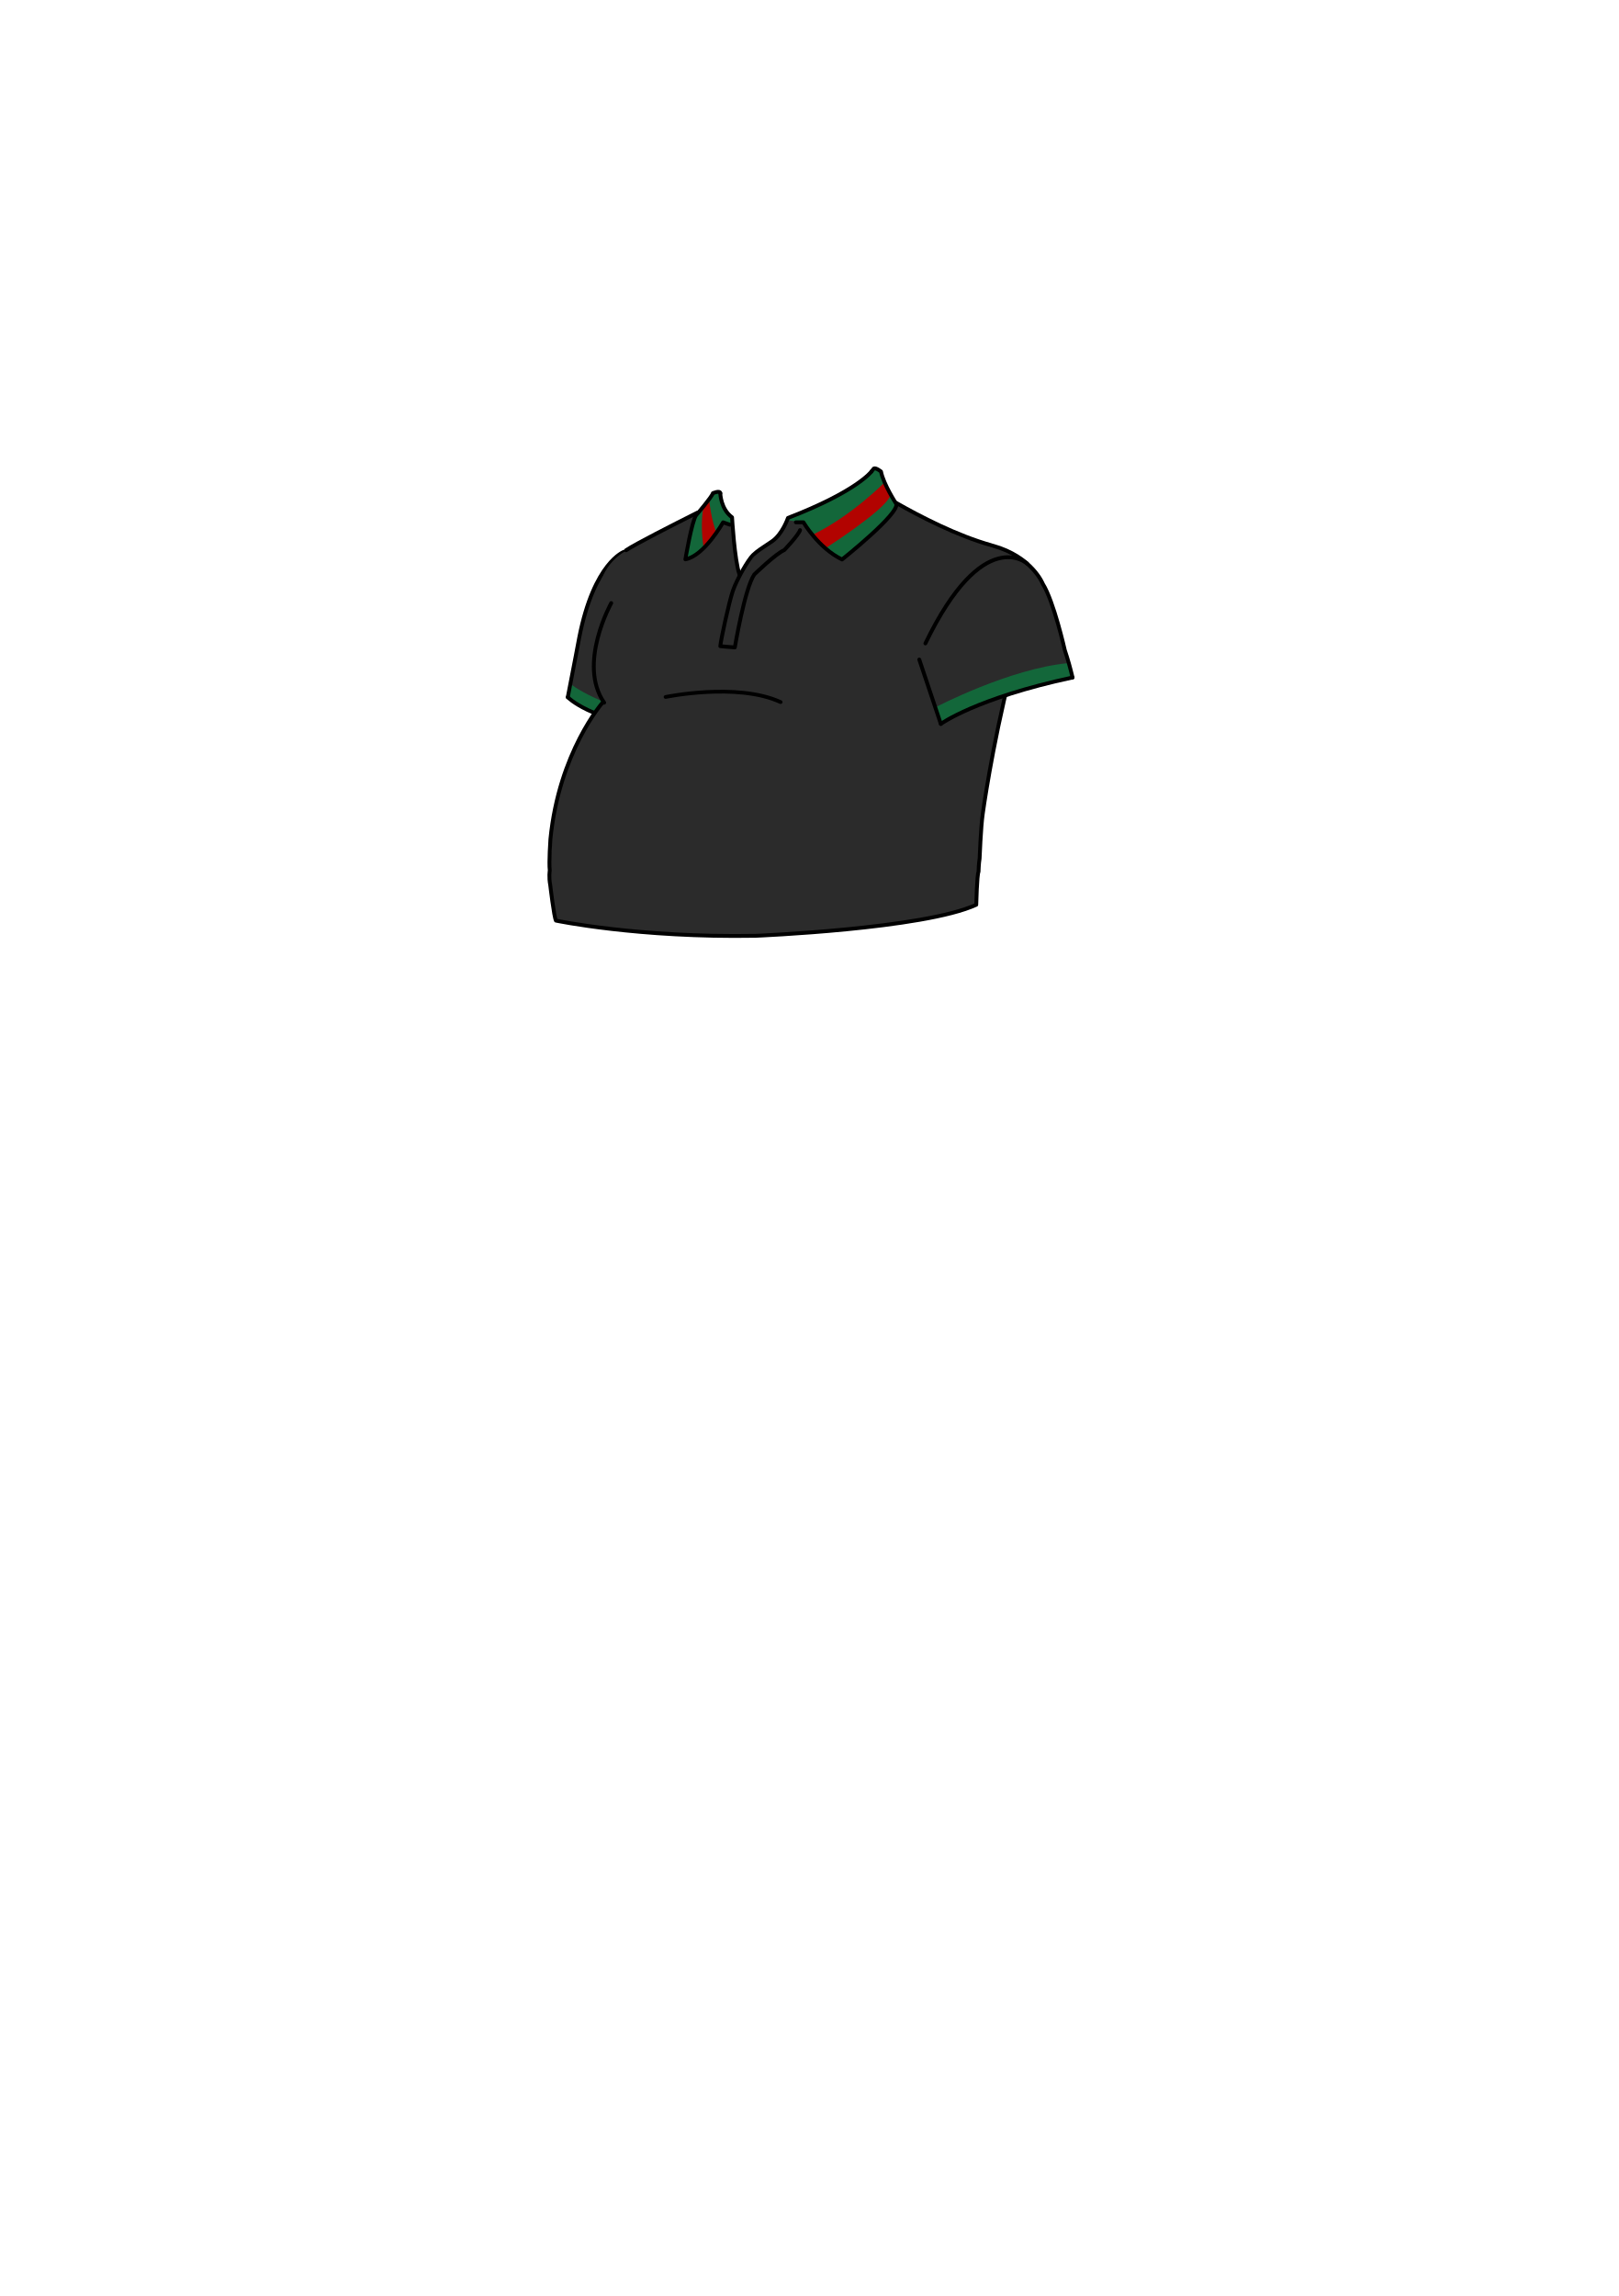
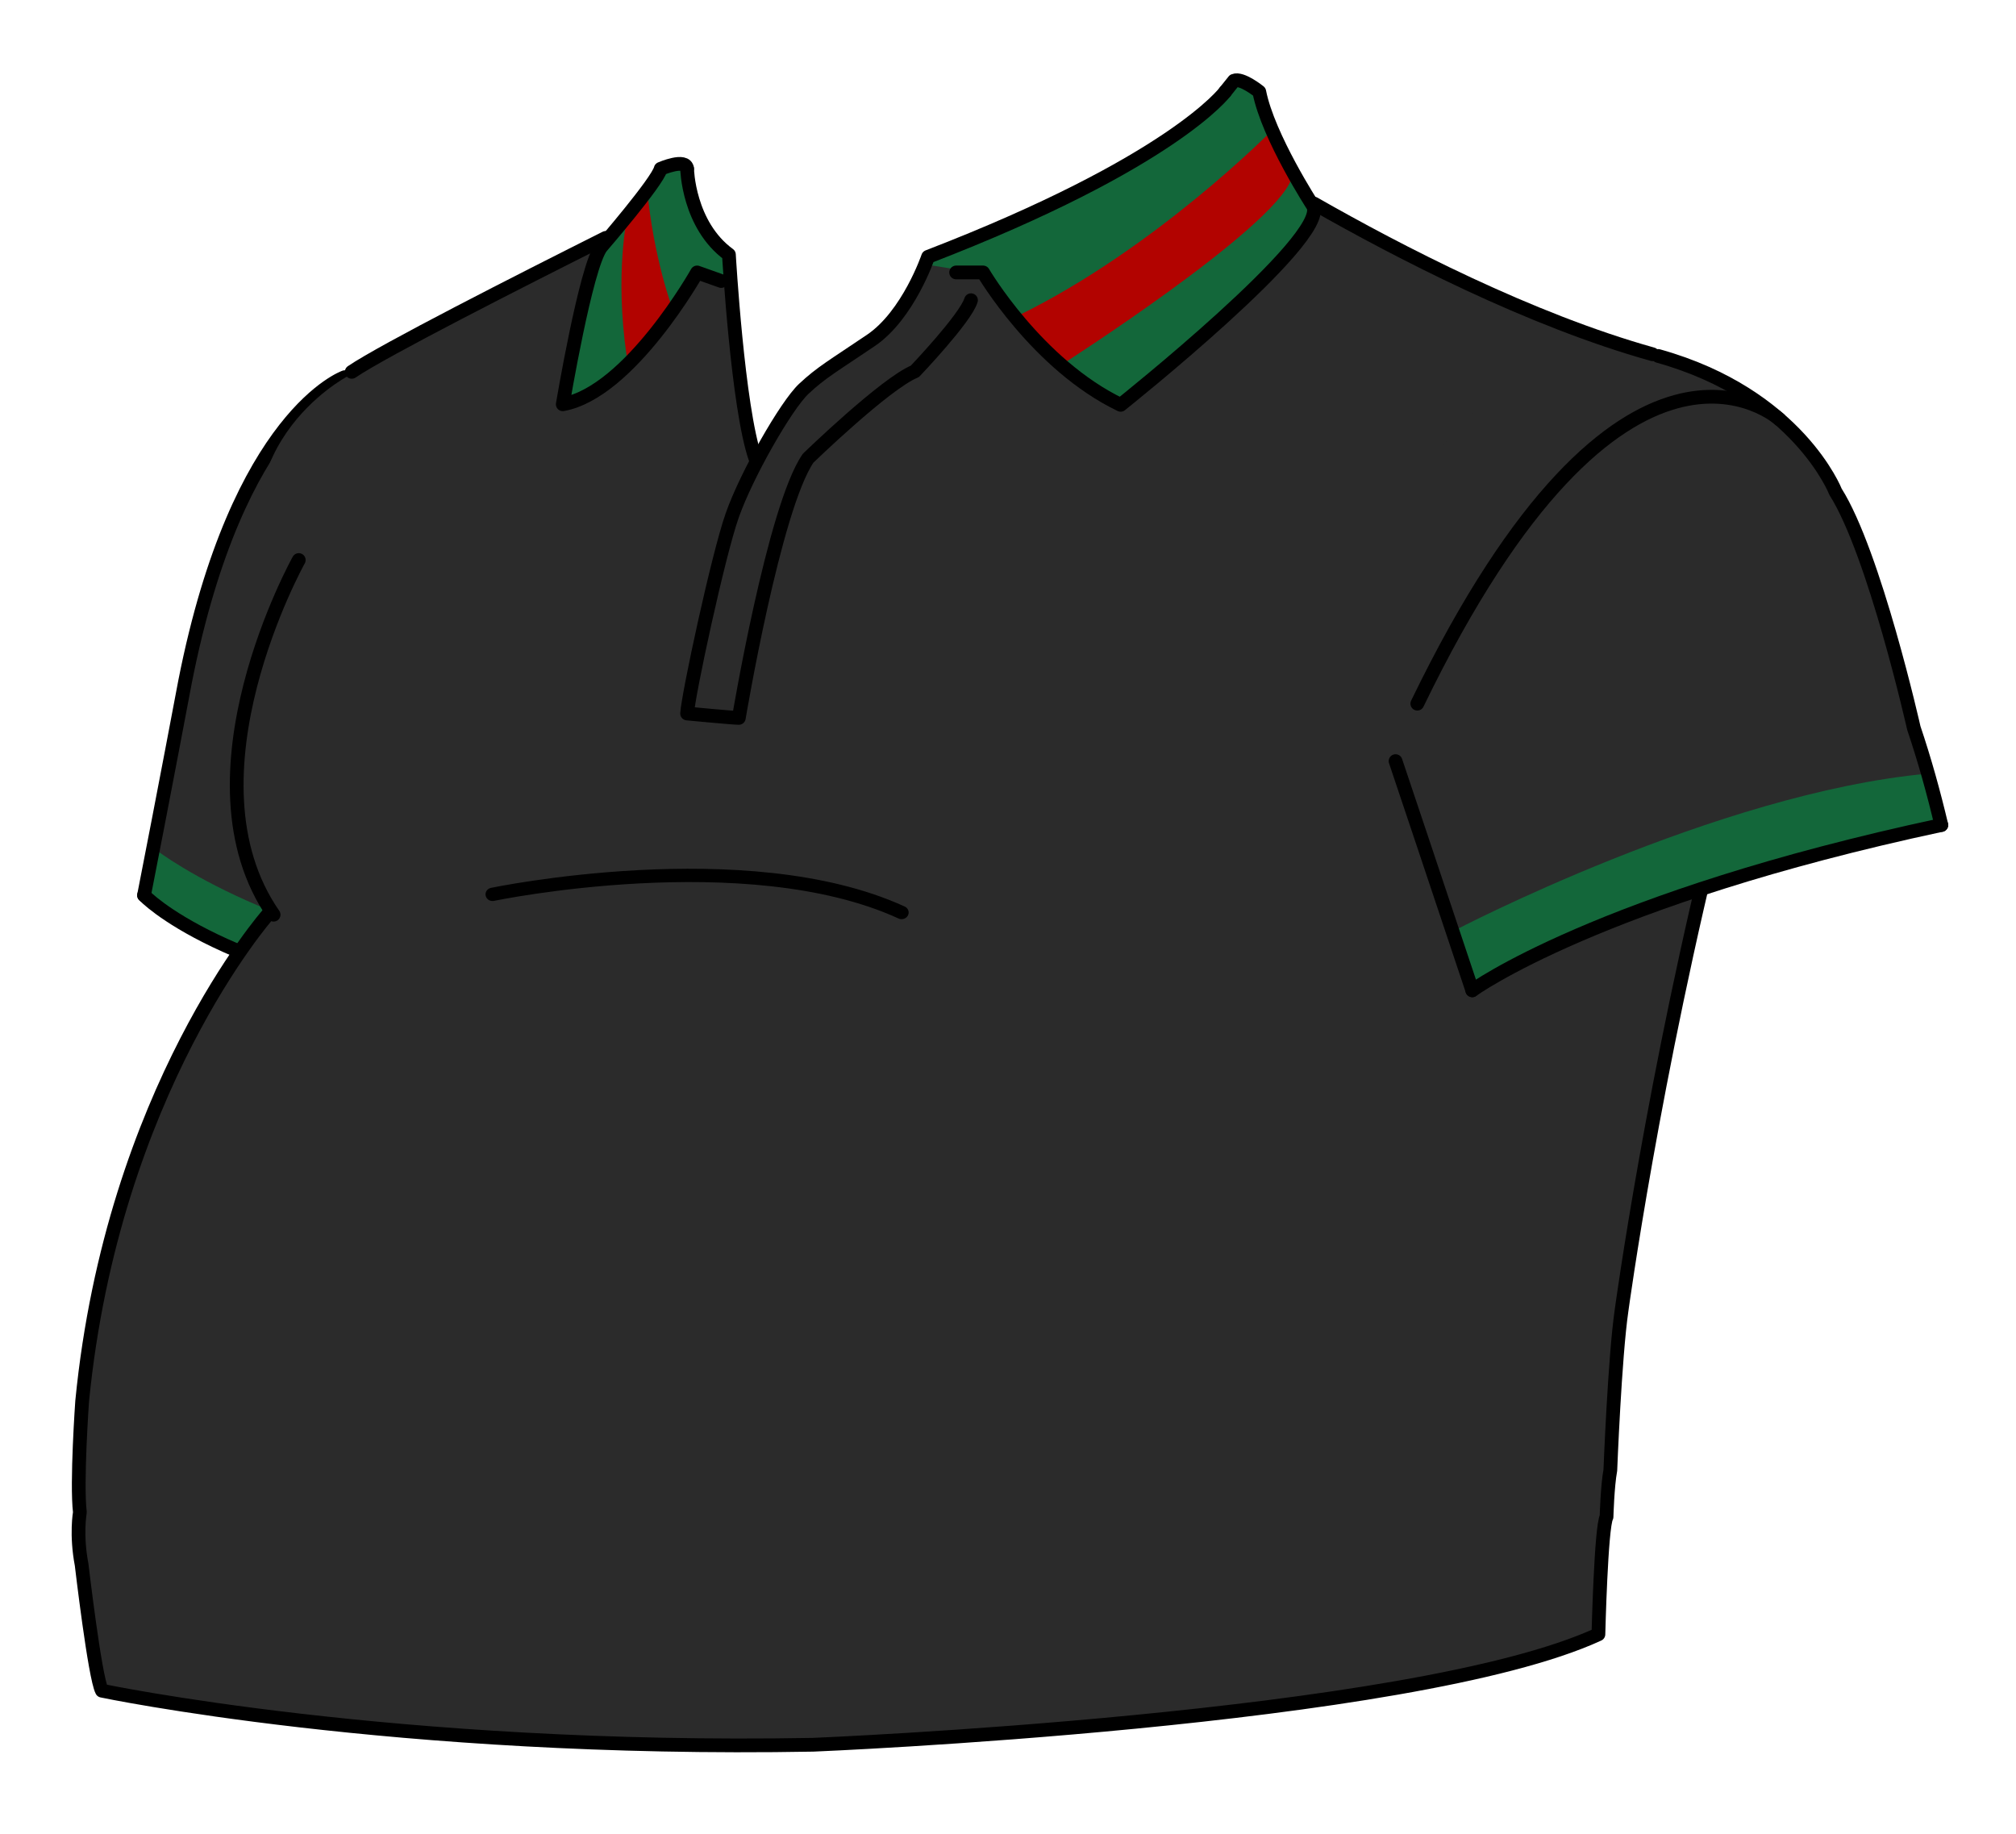
- <svg xmlns="http://www.w3.org/2000/svg" width="100%" height="100%" viewBox="0 0 1749 2481" version="1.1" xml:space="preserve" style="fill-rule:evenodd;clip-rule:evenodd;stroke-linecap:round;stroke-linejoin:round;stroke-miterlimit:1.5;">
+ <svg xmlns="http://www.w3.org/2000/svg" width="100%" height="100%" viewBox="569.864 481.715 611.878 556.5" version="1.1" xml:space="preserve" style="fill-rule:evenodd;clip-rule:evenodd;stroke-linecap:round;stroke-linejoin:round;stroke-miterlimit:1.5;">
  <g transform="matrix(1,0,0,1,-168.6346,32.06096)">
    <g id="l-hand" transform="matrix(1,0,0,1,113.104,-9.70106)">
      <g>
        <path d="M736.677,761.034L698.286,748.826L669.111,731.041L672.021,711.34L685.113,647.752C685.113,647.752 701.429,589.16 727.069,575.307L730.046,573.81C730.046,573.81 810.351,564.216 787.886,707.655L772.332,766.612" style="fill:rgb(43,43,43);" />
        <g transform="matrix(1,0,0,1,55.53062,-22.3599)">
          <path d="M615.773,738.556C615.773,738.556 649.202,765.952 720.281,775.782L717.145,788.972C717.145,788.972 662.107,781.501 640.465,769.478C640.465,769.478 615.817,758.257 613.58,754.249L615.773,738.556Z" style="fill:rgb(19,103,58);" />
        </g>
      </g>
      <path d="M772.332,766.612C776.986,750.96 780.935,737.297 781.684,733.555C781.684,733.555 787.886,713.159 787.886,708.579M730.046,573.81C730.046,573.81 697.603,585.037 681.573,666.176C681.573,666.176 675.105,700.53 669.111,731.041" style="fill:none;stroke:black;stroke-width:4.17px;" />
      <g transform="matrix(1,0,0,1,55.53062,-22.3599)">
        <path d="M613.58,753.401C613.58,753.401 636.751,778.346 716.801,788.972" style="fill:none;stroke:black;stroke-width:4.17px;" />
      </g>
    </g>
    <g id="body">
      <g>
        <path d="M843.762,563.975C843.762,563.975 802.202,585.941 822.24,633.358C822.24,633.358 798.565,689.481 819.346,724.395L818.752,727.545C818.752,727.545 785.415,773.558 776.108,812.447C766.801,851.336 765.057,861.967 764.389,872.654C764.389,872.654 764.408,901.913 762.33,905.179C762.33,905.179 761.161,914.975 763.536,925.662L769.176,962.77L776.108,963.957C776.108,963.957 923.126,985.543 1014.086,977.91C1014.086,977.91 1195.409,965.004 1223.462,945.634L1226.245,910.363L1227.729,896.114L1228.026,883.646L1229.807,850.694L1235.745,814.774L1252.666,725.419L1260.76,695.202C1260.76,695.202 1316.835,579.514 1240.056,557.157L1193.935,539.966L1153.948,520.536L1137.317,511.434L1119.803,477.491C1119.803,477.491 1116.578,470.265 1112.612,474.001C1099.728,486.138 1082.786,501.689 1031.104,523.253C1027.773,524.643 1025.517,524.496 1022.397,526.796C1013.665,533.232 1014.362,550.91 999.36,554.574C964.521,582.574 974.77,590.008 968.095,588.739C965.654,588.275 961.809,565.069 961.911,562.061C962.458,545.892 960.733,534.552 957.395,525.622C954.638,518.246 945.378,511.524 947.042,499.384L939.36,500.869L921.751,523.253L866.894,549.784L843.762,563.975Z" style="fill:rgb(43,43,43);" />
        <g transform="matrix(1,0,0,1,168.6346,-32.06096)">
          <path d="M850.724,561.956L869.211,564.934L874.016,573.83L885.028,584.945L895.288,596.036L910.036,604.609L923.501,593.494C923.501,593.494 969.883,553.739 969.455,546.258L965.608,539.632C965.608,539.632 952.356,515.266 952.57,511.205L949.364,507.357L944.875,504.99C944.875,504.99 937.608,518.686 904.906,536.212L852.646,558.655L850.724,561.956Z" style="fill:rgb(19,103,58);" />
        </g>
        <g transform="matrix(1,0,0,1,168.6346,-32.06096)">
          <path d="M777.945,531.216L780.349,543.506L785.96,554.799L791.036,558.468L791.036,566.75L782.219,564.346L773.937,575.3L764.051,588.926L752.296,598.811L741.342,604.609L743.479,593.735L745.349,578.773L748.021,566.216L752.029,554.799L758.975,548.582L765.655,539.766L770.196,532.018L777.945,531.216Z" style="fill:rgb(19,103,58);" />
        </g>
        <g transform="matrix(1,0,0,1,168.6346,-32.06096)">
          <path d="M773.937,575.3C773.937,575.3 768.166,559.962 766.242,538.763L760.258,547.487C760.258,547.487 756.41,564.492 760.044,589.654L760.899,592.372L766.189,585.105L773.937,575.3Z" style="fill:rgb(178,3,0);" />
        </g>
        <g transform="matrix(1,0,0,1,168.6346,-32.06096)">
          <path d="M955.36,521.838C955.36,521.838 920.521,557.105 879.055,577.411L892.093,592.372C892.093,592.372 956.002,551.548 961.773,536.159L955.36,521.838Z" style="fill:rgb(178,3,0);" />
        </g>
      </g>
      <path d="M1137.317,511.434C1162.726,525.943 1202.848,546.761 1240.056,557.157" style="fill:none;stroke:black;stroke-width:4.17px;" />
      <path d="M922.352,521.844C896.269,534.922 854.906,555.943 845.253,562.501" style="fill:none;stroke:black;stroke-width:4.17px;" />
      <g transform="matrix(1,0,0,1,168.6346,-32.06096)">
        <path d="M778.407,532.93C778.407,532.93 778.741,549.962 791.098,558.979C791.098,558.979 793.77,605.401 799.113,620.763" style="fill:none;stroke:black;stroke-width:4.17px;" />
      </g>
      <g transform="matrix(1,0,0,1,168.6346,-32.06096)">
        <path d="M788.76,566.994L781.437,564.392C781.437,564.392 761.041,600.725 740.669,604.399C740.669,604.399 747.682,562.653 752.358,556.641C752.358,556.641 769.39,536.937 770.392,532.93C770.392,532.93 778.073,529.59 778.407,532.93" style="fill:none;stroke:black;stroke-width:4.17px;" />
      </g>
      <g transform="matrix(1,0,0,1,168.6346,-32.06096)">
        <path d="M941.718,509.552C941.718,509.552 926.021,530.926 851.546,559.647C851.546,559.647 845.535,577.347 834.18,585.029C822.825,592.71 819.151,594.714 813.808,599.723C808.464,604.733 796.441,625.773 792.1,638.13C787.758,650.487 778.741,692.567 778.407,698.244C778.407,698.244 792.434,699.58 794.104,699.58C794.104,699.58 804.791,635.792 815.144,620.763C815.144,620.763 838.521,598.112 847.538,594.409C847.538,594.409 862.901,578.319 864.571,572.824" style="fill:none;stroke:black;stroke-width:4.17px;" />
      </g>
      <g transform="matrix(1,0,0,1,168.6346,-32.06096)">
        <path d="M860.062,564.392L868.245,564.392C868.245,564.392 884.609,592.376 909.991,604.566C909.991,604.566 973.111,554.304 968.435,544.285C968.435,544.285 954.742,523.245 952.071,509.552C952.071,509.552 946.727,505.21 944.389,506.212L941.718,509.552" style="fill:none;stroke:black;stroke-width:4.17px;" />
      </g>
      <path d="M829.175,619.608C829.175,619.608 792.47,685.377 821.541,727.241" style="fill:none;stroke:black;stroke-width:4.17px;" />
      <g transform="matrix(1,0,0,0.944014,42.74795,40.04741)">
        <path d="M845.253,721.404C845.253,721.404 922.304,704.382 969.394,727.241" style="fill:none;stroke:black;stroke-width:4.28px;" />
      </g>
      <path d="M819.758,727.241C819.758,727.241 772.668,780.635 763.431,874.91C763.431,874.91 761.675,899.636 762.744,908.606C762.744,908.606 761.523,915.323 763.278,924.522C763.278,924.522 767.286,958.72 769.423,962.728C769.423,962.728 858.179,981.427 985.278,979.136C985.278,979.136 1166.957,971.726 1223.636,945.612C1223.636,945.612 1224.431,912.987 1226.101,909.981C1226.101,909.981 1226.361,900.574 1227.251,895.825C1227.251,895.825 1228.587,861.537 1230.665,847.288C1230.665,847.288 1240.276,776.296 1260.76,695.202" style="fill:none;stroke:black;stroke-width:4.17px;" />
    </g>
    <g id="r-hand" transform="matrix(1,0,0,1,-124.653,-24.6096)">
      <g>
        <path d="M1310.002,774.791L1345.003,756.253L1410.859,734.216L1452.368,724.633L1435.397,661.864L1424.71,631.288L1406.305,602.195L1388.493,590.915L1361.635,583.486C1361.635,583.486 1269.76,569.882 1286.72,705.028" style="fill:rgb(43,43,43);" />
        <g transform="matrix(1,0,0,1,293.2876,-7.451364)">
          <path d="M1011.304,764.101C1011.304,764.101 1091.039,722.35 1154.869,716.508L1159.08,731.005L1152.238,732.875L1107.086,745.432L1075.212,756.654L1052.849,764.135L1031.208,774.287L1017.315,782.242L1011.304,764.101Z" style="fill:rgb(19,103,58);" />
        </g>
      </g>
      <path d="M1403.229,601.507C1403.229,601.507 1355.883,558.558 1293.32,687.804" style="fill:none;stroke:black;stroke-width:4.17px;" />
      <path d="M1452.368,724.633C1450.045,714.83 1447.288,704.874 1444.019,695.202C1444.019,695.202 1432.092,642.213 1420.26,623.51C1420.26,623.51 1408.809,594.121 1366.443,582.289M1286.72,705.237C1286.72,705.237 1298.894,741.472 1310.002,774.791" style="fill:none;stroke:black;stroke-width:4.17px;" />
      <g transform="matrix(1,0,0,1,293.2876,-7.451364)">
        <path d="M1016.714,782.242C1016.714,782.242 1054.961,754.367 1159.08,732.084" style="fill:none;stroke:black;stroke-width:4.17px;" />
      </g>
    </g>
  </g>
</svg>
